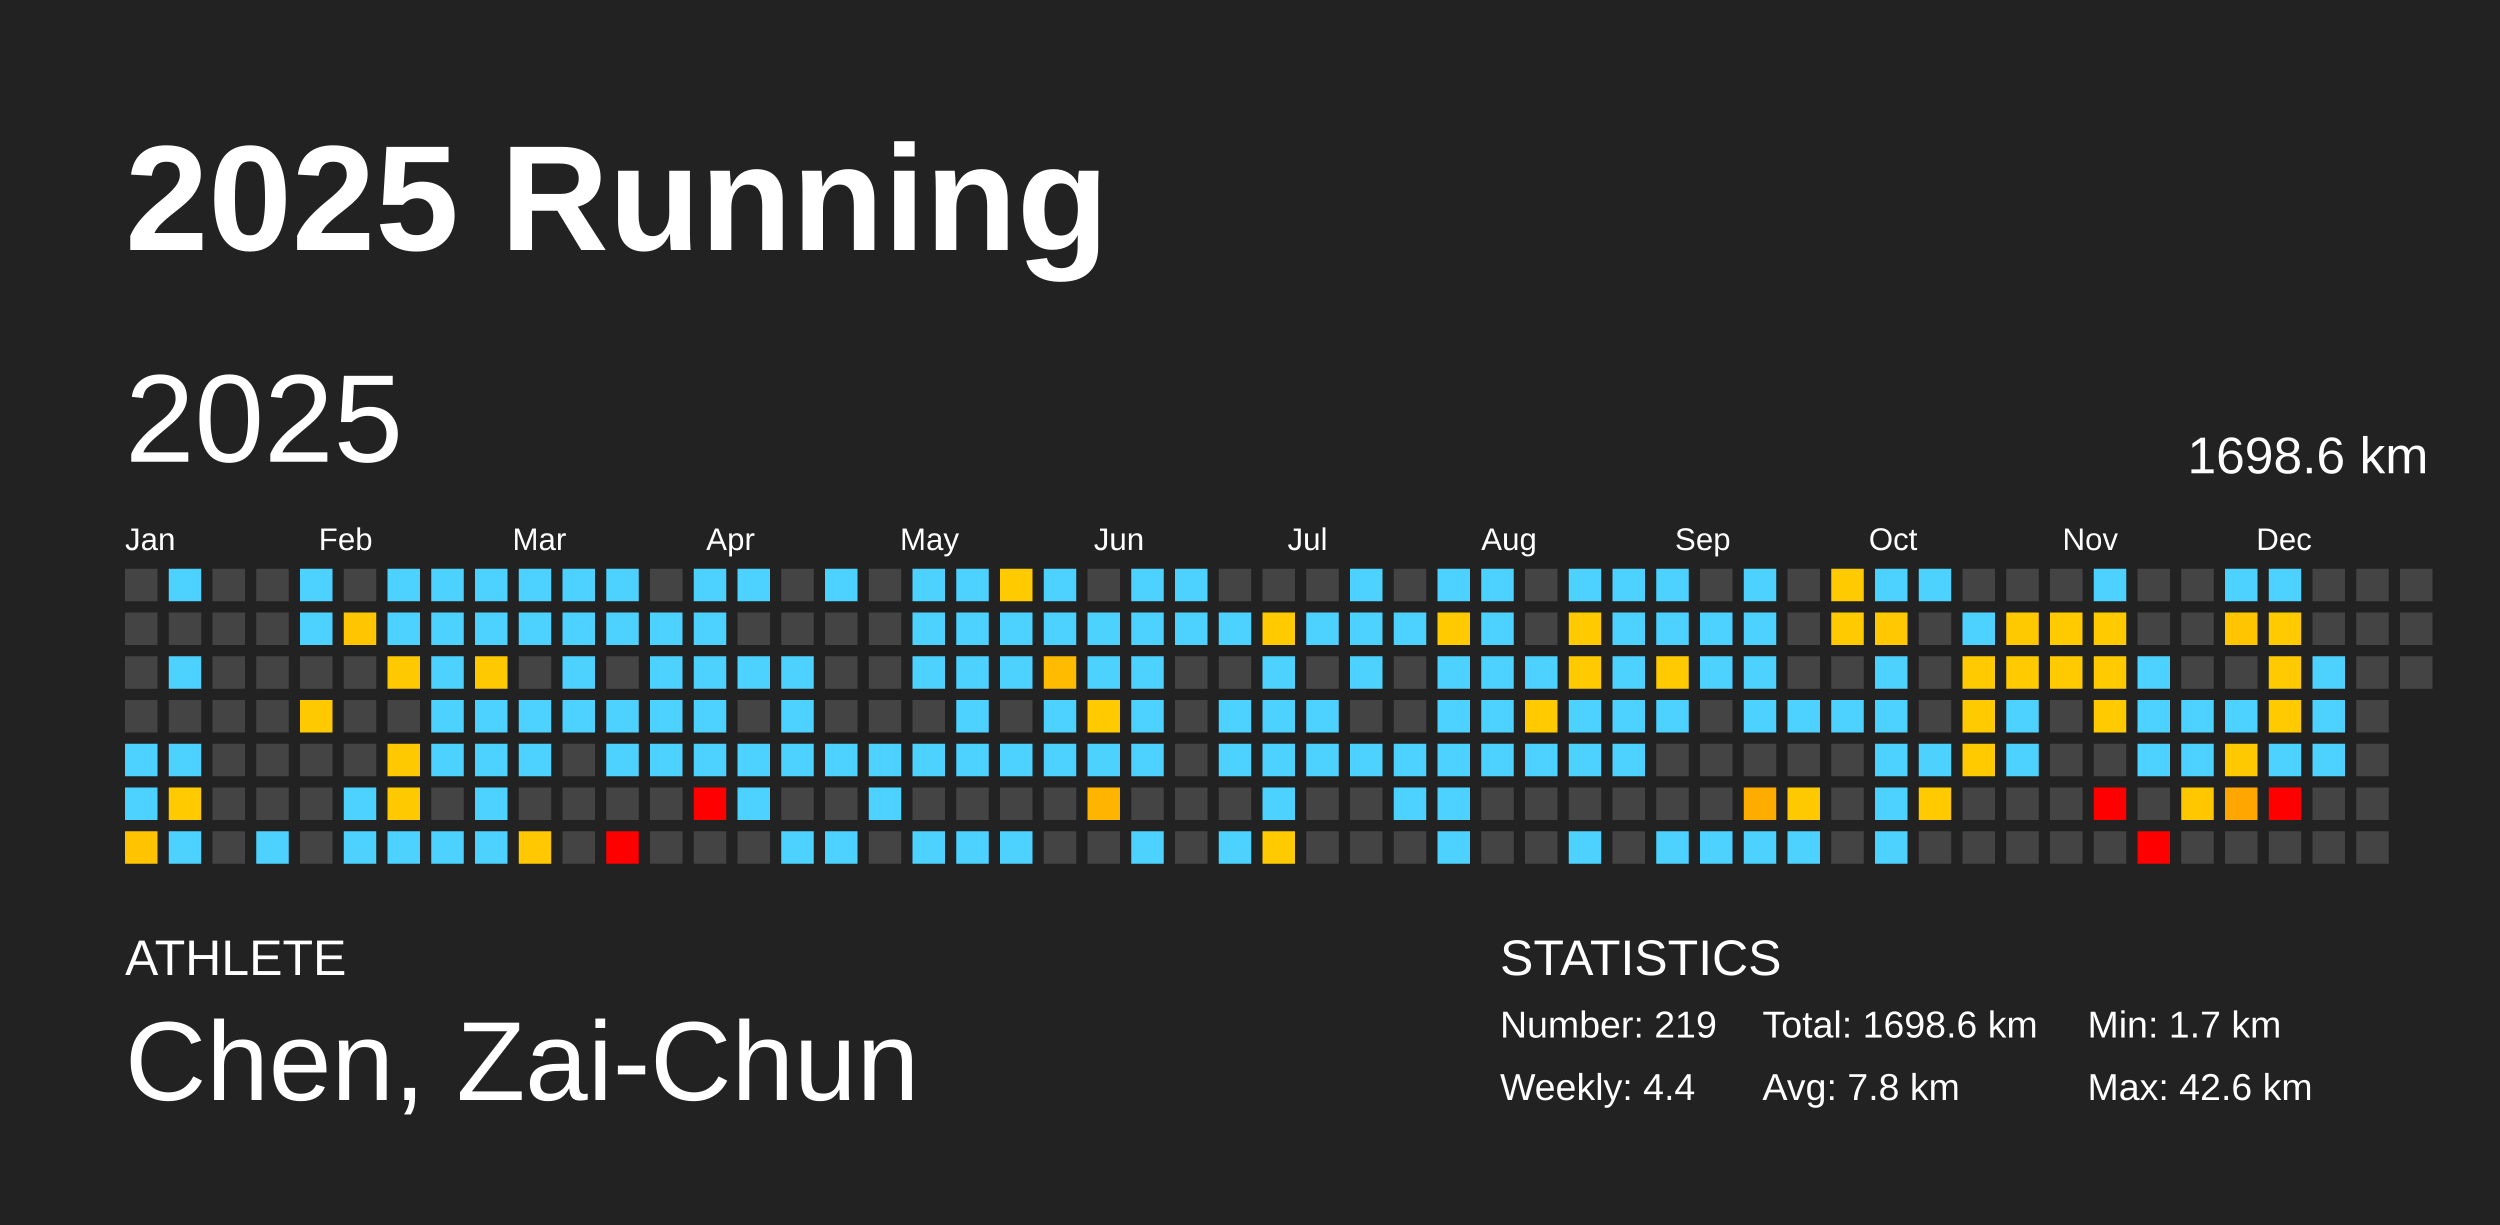
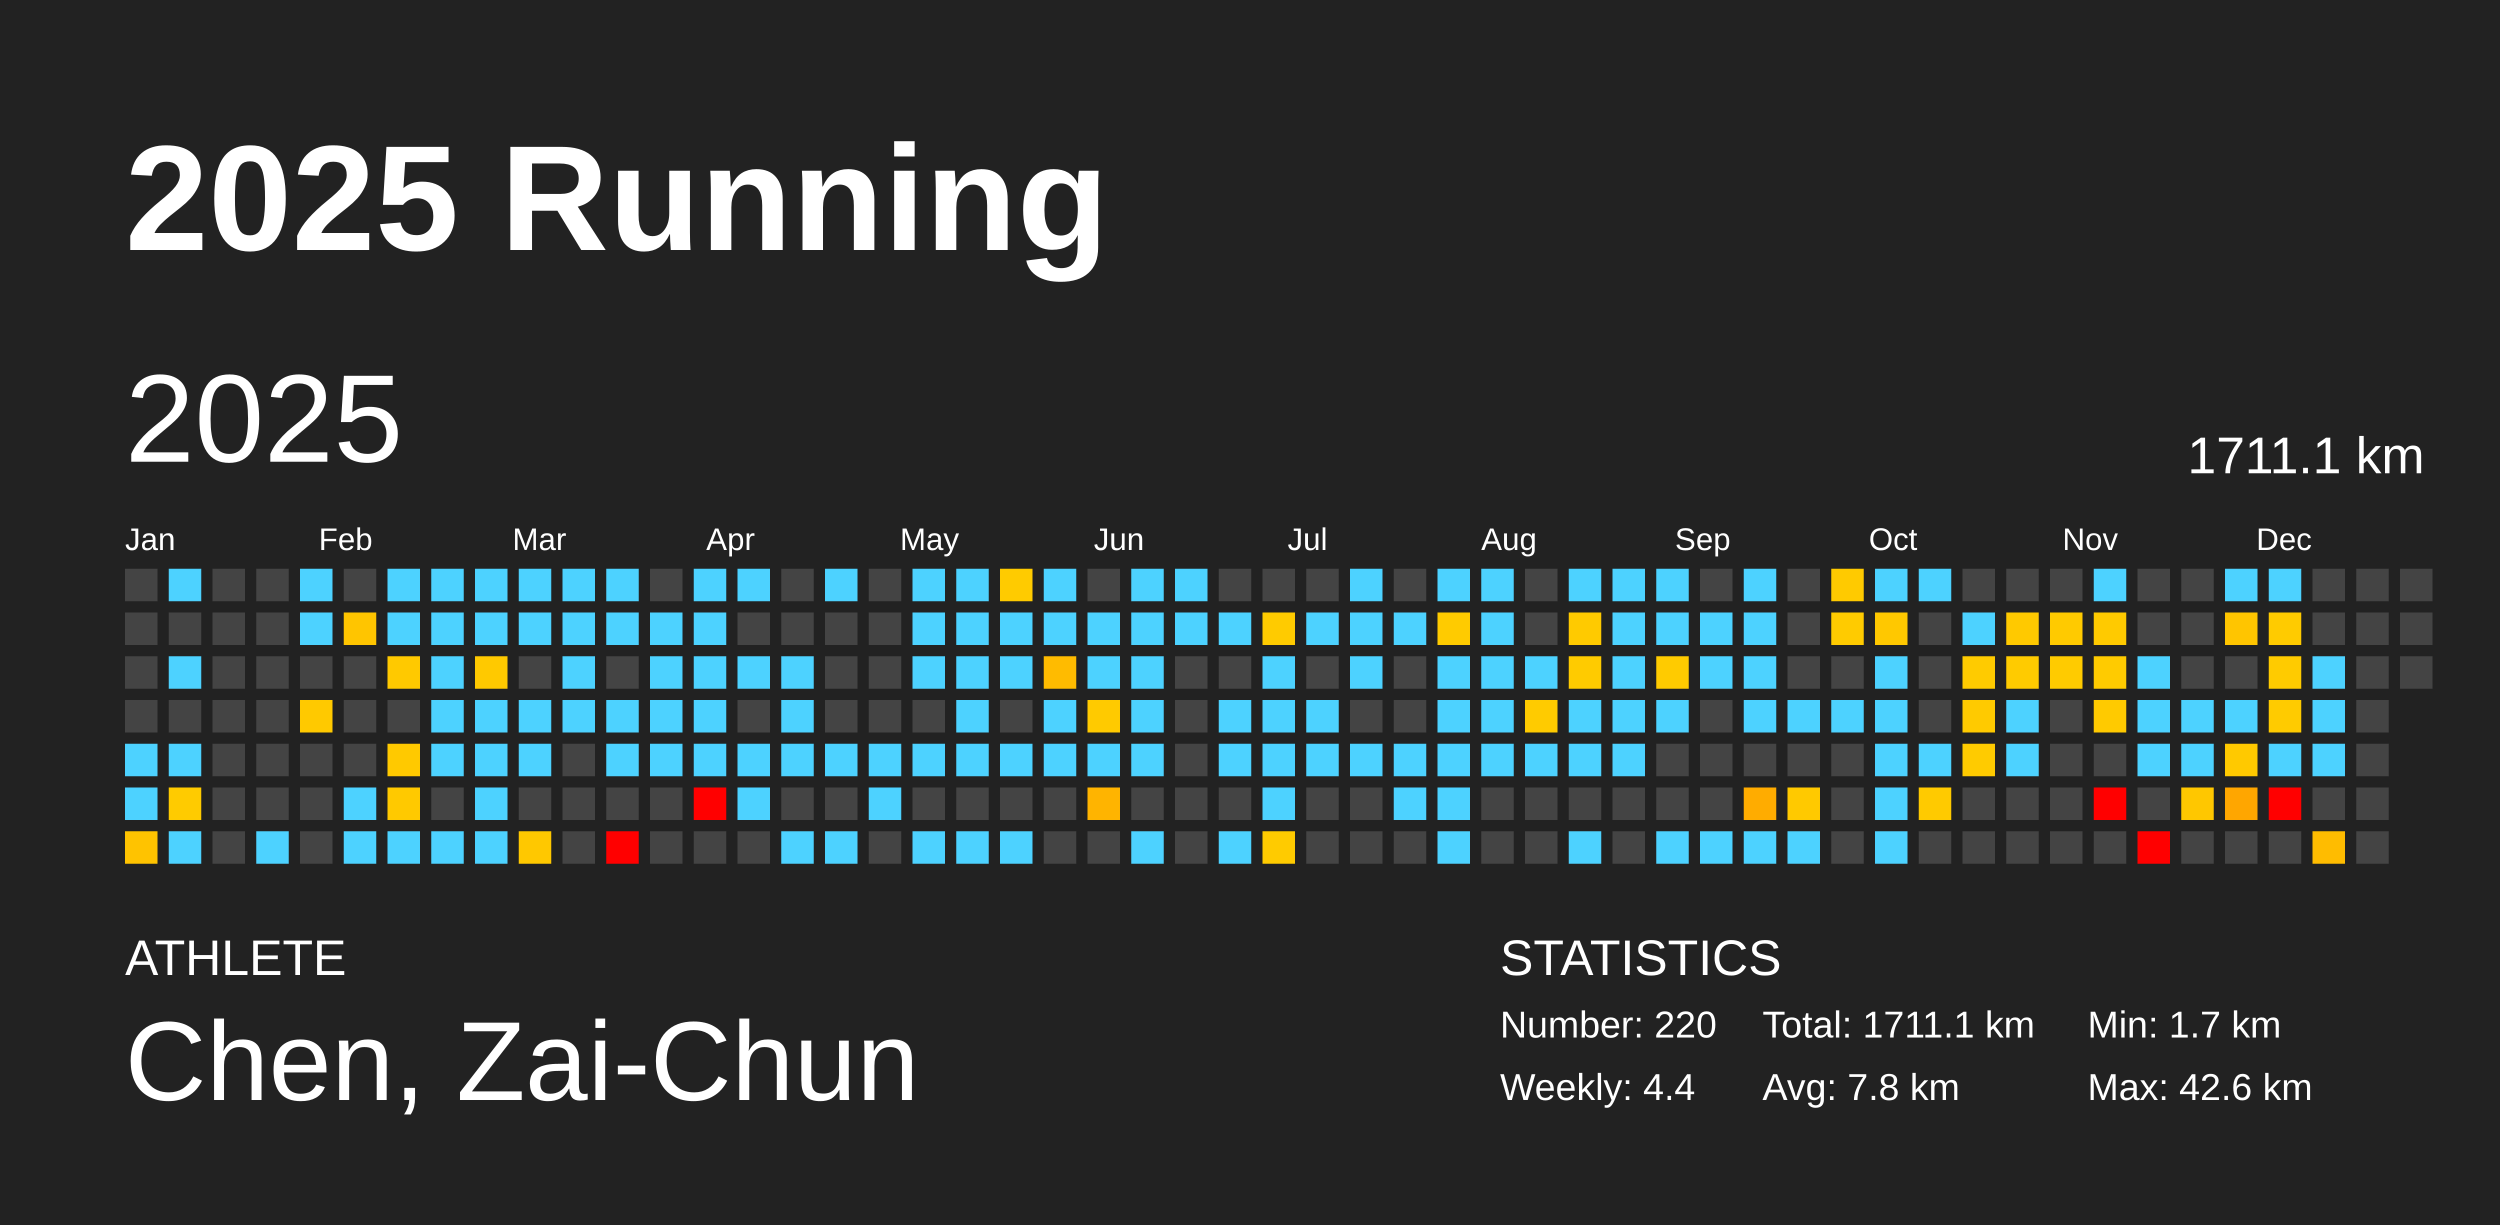
<svg xmlns="http://www.w3.org/2000/svg" baseProfile="full" height="98mm" version="1.1" viewBox="0,0,200,98" width="200mm">
  <defs />
  <rect fill="#222222" height="98" width="200" x="0" y="0" />
  <text fill="#FFFFFF" style="font-size:12px; font-family:Arial; font-weight:bold;" x="10" y="20">2025 Running</text>
  <text fill="#FFFFFF" style="font-size:4px; font-family:Arial" x="10" y="78">ATHLETE</text>
  <text fill="#FFFFFF" style="font-size:9px; font-family:Arial" x="10" y="88">Chen, Zai-Chun</text>
  <text fill="#FFFFFF" style="font-size:4px; font-family:Arial" x="120" y="78">STATISTICS</text>
-   <text fill="#FFFFFF" style="font-size:3px; font-family:Arial" x="120" y="83">Number: 219</text>
+   <text fill="#FFFFFF" style="font-size:3px; font-family:Arial" x="120" y="83">Number: 220</text>
  <text fill="#FFFFFF" style="font-size:3px; font-family:Arial" x="120" y="88">Weekly: 4.4</text>
-   <text fill="#FFFFFF" style="font-size:3px; font-family:Arial" x="141" y="83">Total: 1698.6 km</text>
+   <text fill="#FFFFFF" style="font-size:3px; font-family:Arial" x="141" y="83">Total: 1711.1 km</text>
  <text fill="#FFFFFF" style="font-size:3px; font-family:Arial" x="141" y="88">Avg: 7.8 km</text>
  <text fill="#FFFFFF" style="font-size:3px; font-family:Arial" x="167" y="83">Min: 1.7 km</text>
  <text fill="#FFFFFF" style="font-size:3px; font-family:Arial" x="167" y="88">Max: 42.6 km</text>
  <text dominant-baseline="hanging" fill="#FFFFFF" style="font-size:10.0px; font-family:Arial;" x="10" y="30">2025</text>
-   <text dominant-baseline="hanging" fill="#FFFFFF" style="font-size:4.125px; font-family:Arial;" x="175" y="35">1698.6 km</text>
+   <text dominant-baseline="hanging" fill="#FFFFFF" style="font-size:4.125px; font-family:Arial;" x="175" y="35">1711.1 km</text>
  <text fill="#FFFFFF" style="font-size:2.5px; font-family:Arial" x="10.0" y="44">Jan</text>
  <text fill="#FFFFFF" style="font-size:2.5px; font-family:Arial" x="25.5" y="44">Feb</text>
  <text fill="#FFFFFF" style="font-size:2.5px; font-family:Arial" x="41.0" y="44">Mar</text>
  <text fill="#FFFFFF" style="font-size:2.5px; font-family:Arial" x="56.5" y="44">Apr</text>
  <text fill="#FFFFFF" style="font-size:2.5px; font-family:Arial" x="72.0" y="44">May</text>
  <text fill="#FFFFFF" style="font-size:2.5px; font-family:Arial" x="87.5" y="44">Jun</text>
  <text fill="#FFFFFF" style="font-size:2.5px; font-family:Arial" x="103.0" y="44">Jul</text>
  <text fill="#FFFFFF" style="font-size:2.5px; font-family:Arial" x="118.5" y="44">Aug</text>
  <text fill="#FFFFFF" style="font-size:2.5px; font-family:Arial" x="134.0" y="44">Sep</text>
  <text fill="#FFFFFF" style="font-size:2.5px; font-family:Arial" x="149.5" y="44">Oct</text>
  <text fill="#FFFFFF" style="font-size:2.5px; font-family:Arial" x="165.0" y="44">Nov</text>
  <text fill="#FFFFFF" style="font-size:2.5px; font-family:Arial" x="180.5" y="44">Dec</text>
  <rect fill="#444444" height="2.6" width="2.6" x="10.0" y="45.5" />
  <rect fill="#444444" height="2.6" width="2.6" x="10.0" y="49.0" />
  <rect fill="#444444" height="2.6" width="2.6" x="10.0" y="52.5" />
  <rect fill="#444444" height="2.6" width="2.6" x="10.0" y="56.0" />
  <rect fill="#4dd2ff" height="2.6" width="2.6" x="10.0" y="59.5" />
  <rect fill="#4dd2ff" height="2.6" width="2.6" x="10.0" y="63.0" />
  <rect fill="#ffc300" height="2.6" width="2.6" x="10.0" y="66.5" />
  <rect fill="#4dd2ff" height="2.6" width="2.6" x="13.5" y="45.5" />
  <rect fill="#444444" height="2.6" width="2.6" x="13.5" y="49.0" />
  <rect fill="#4dd2ff" height="2.6" width="2.6" x="13.5" y="52.5" />
  <rect fill="#444444" height="2.6" width="2.6" x="13.5" y="56.0" />
  <rect fill="#4dd2ff" height="2.6" width="2.6" x="13.5" y="59.5" />
  <rect fill="#ffcb00" height="2.6" width="2.6" x="13.5" y="63.0" />
  <rect fill="#4dd2ff" height="2.6" width="2.6" x="13.5" y="66.5" />
  <rect fill="#444444" height="2.6" width="2.6" x="17.0" y="45.5" />
  <rect fill="#444444" height="2.6" width="2.6" x="17.0" y="49.0" />
  <rect fill="#444444" height="2.6" width="2.6" x="17.0" y="52.5" />
  <rect fill="#444444" height="2.6" width="2.6" x="17.0" y="56.0" />
  <rect fill="#444444" height="2.6" width="2.6" x="17.0" y="59.5" />
  <rect fill="#444444" height="2.6" width="2.6" x="17.0" y="63.0" />
  <rect fill="#444444" height="2.6" width="2.6" x="17.0" y="66.5" />
  <rect fill="#444444" height="2.6" width="2.6" x="20.5" y="45.5" />
  <rect fill="#444444" height="2.6" width="2.6" x="20.5" y="49.0" />
  <rect fill="#444444" height="2.6" width="2.6" x="20.5" y="52.5" />
  <rect fill="#444444" height="2.6" width="2.6" x="20.5" y="56.0" />
  <rect fill="#444444" height="2.6" width="2.6" x="20.5" y="59.5" />
  <rect fill="#444444" height="2.6" width="2.6" x="20.5" y="63.0" />
  <rect fill="#4dd2ff" height="2.6" width="2.6" x="20.5" y="66.5" />
  <rect fill="#4dd2ff" height="2.6" width="2.6" x="24.0" y="45.5" />
  <rect fill="#4dd2ff" height="2.6" width="2.6" x="24.0" y="49.0" />
  <rect fill="#444444" height="2.6" width="2.6" x="24.0" y="52.5" />
  <rect fill="#ffc900" height="2.6" width="2.6" x="24.0" y="56.0" />
  <rect fill="#444444" height="2.6" width="2.6" x="24.0" y="59.5" />
  <rect fill="#444444" height="2.6" width="2.6" x="24.0" y="63.0" />
  <rect fill="#444444" height="2.6" width="2.6" x="24.0" y="66.5" />
  <rect fill="#444444" height="2.6" width="2.6" x="27.5" y="45.5" />
  <rect fill="#ffc500" height="2.6" width="2.6" x="27.5" y="49.0" />
  <rect fill="#444444" height="2.6" width="2.6" x="27.5" y="52.5" />
  <rect fill="#444444" height="2.6" width="2.6" x="27.5" y="56.0" />
  <rect fill="#444444" height="2.6" width="2.6" x="27.5" y="59.5" />
  <rect fill="#4dd2ff" height="2.6" width="2.6" x="27.5" y="63.0" />
  <rect fill="#4dd2ff" height="2.6" width="2.6" x="27.5" y="66.5" />
  <rect fill="#4dd2ff" height="2.6" width="2.6" x="31.0" y="45.5" />
  <rect fill="#4dd2ff" height="2.6" width="2.6" x="31.0" y="49.0" />
  <rect fill="#ffc900" height="2.6" width="2.6" x="31.0" y="52.5" />
  <rect fill="#444444" height="2.6" width="2.6" x="31.0" y="56.0" />
  <rect fill="#ffc900" height="2.6" width="2.6" x="31.0" y="59.5" />
  <rect fill="#ffc900" height="2.6" width="2.6" x="31.0" y="63.0" />
  <rect fill="#4dd2ff" height="2.6" width="2.6" x="31.0" y="66.5" />
  <rect fill="#4dd2ff" height="2.6" width="2.6" x="34.5" y="45.5" />
  <rect fill="#4dd2ff" height="2.6" width="2.6" x="34.5" y="49.0" />
  <rect fill="#4dd2ff" height="2.6" width="2.6" x="34.5" y="52.5" />
  <rect fill="#4dd2ff" height="2.6" width="2.6" x="34.5" y="56.0" />
  <rect fill="#4dd2ff" height="2.6" width="2.6" x="34.5" y="59.5" />
  <rect fill="#444444" height="2.6" width="2.6" x="34.5" y="63.0" />
  <rect fill="#4dd2ff" height="2.6" width="2.6" x="34.5" y="66.5" />
  <rect fill="#4dd2ff" height="2.6" width="2.6" x="38.0" y="45.5" />
  <rect fill="#4dd2ff" height="2.6" width="2.6" x="38.0" y="49.0" />
  <rect fill="#ffc900" height="2.6" width="2.6" x="38.0" y="52.5" />
  <rect fill="#4dd2ff" height="2.6" width="2.6" x="38.0" y="56.0" />
  <rect fill="#4dd2ff" height="2.6" width="2.6" x="38.0" y="59.5" />
  <rect fill="#4dd2ff" height="2.6" width="2.6" x="38.0" y="63.0" />
  <rect fill="#4dd2ff" height="2.6" width="2.6" x="38.0" y="66.5" />
  <rect fill="#4dd2ff" height="2.6" width="2.6" x="41.5" y="45.5" />
  <rect fill="#4dd2ff" height="2.6" width="2.6" x="41.5" y="49.0" />
  <rect fill="#444444" height="2.6" width="2.6" x="41.5" y="52.5" />
  <rect fill="#4dd2ff" height="2.6" width="2.6" x="41.5" y="56.0" />
  <rect fill="#4dd2ff" height="2.6" width="2.6" x="41.5" y="59.5" />
  <rect fill="#444444" height="2.6" width="2.6" x="41.5" y="63.0" />
  <rect fill="#ffc800" height="2.6" width="2.6" x="41.5" y="66.5" />
  <rect fill="#4dd2ff" height="2.6" width="2.6" x="45.0" y="45.5" />
  <rect fill="#4dd2ff" height="2.6" width="2.6" x="45.0" y="49.0" />
  <rect fill="#4dd2ff" height="2.6" width="2.6" x="45.0" y="52.5" />
  <rect fill="#4dd2ff" height="2.6" width="2.6" x="45.0" y="56.0" />
  <rect fill="#444444" height="2.6" width="2.6" x="45.0" y="59.5" />
  <rect fill="#444444" height="2.6" width="2.6" x="45.0" y="63.0" />
  <rect fill="#444444" height="2.6" width="2.6" x="45.0" y="66.5" />
  <rect fill="#4dd2ff" height="2.6" width="2.6" x="48.5" y="45.5" />
  <rect fill="#4dd2ff" height="2.6" width="2.6" x="48.5" y="49.0" />
  <rect fill="#444444" height="2.6" width="2.6" x="48.5" y="52.5" />
  <rect fill="#4dd2ff" height="2.6" width="2.6" x="48.5" y="56.0" />
  <rect fill="#4dd2ff" height="2.6" width="2.6" x="48.5" y="59.5" />
  <rect fill="#444444" height="2.6" width="2.6" x="48.5" y="63.0" />
  <rect fill="red" height="2.6" width="2.6" x="48.5" y="66.5" />
  <rect fill="#444444" height="2.6" width="2.6" x="52.0" y="45.5" />
  <rect fill="#4dd2ff" height="2.6" width="2.6" x="52.0" y="49.0" />
  <rect fill="#4dd2ff" height="2.6" width="2.6" x="52.0" y="52.5" />
  <rect fill="#4dd2ff" height="2.6" width="2.6" x="52.0" y="56.0" />
  <rect fill="#4dd2ff" height="2.6" width="2.6" x="52.0" y="59.5" />
  <rect fill="#444444" height="2.6" width="2.6" x="52.0" y="63.0" />
  <rect fill="#444444" height="2.6" width="2.6" x="52.0" y="66.5" />
  <rect fill="#4dd2ff" height="2.6" width="2.6" x="55.5" y="45.5" />
  <rect fill="#4dd2ff" height="2.6" width="2.6" x="55.5" y="49.0" />
  <rect fill="#4dd2ff" height="2.6" width="2.6" x="55.5" y="52.5" />
  <rect fill="#4dd2ff" height="2.6" width="2.6" x="55.5" y="56.0" />
  <rect fill="#4dd2ff" height="2.6" width="2.6" x="55.5" y="59.5" />
  <rect fill="red" height="2.6" width="2.6" x="55.5" y="63.0" />
  <rect fill="#444444" height="2.6" width="2.6" x="55.5" y="66.5" />
  <rect fill="#4dd2ff" height="2.6" width="2.6" x="59.0" y="45.5" />
  <rect fill="#444444" height="2.6" width="2.6" x="59.0" y="49.0" />
  <rect fill="#4dd2ff" height="2.6" width="2.6" x="59.0" y="52.5" />
  <rect fill="#444444" height="2.6" width="2.6" x="59.0" y="56.0" />
  <rect fill="#4dd2ff" height="2.6" width="2.6" x="59.0" y="59.5" />
  <rect fill="#4dd2ff" height="2.6" width="2.6" x="59.0" y="63.0" />
  <rect fill="#444444" height="2.6" width="2.6" x="59.0" y="66.5" />
  <rect fill="#444444" height="2.6" width="2.6" x="62.5" y="45.5" />
  <rect fill="#444444" height="2.6" width="2.6" x="62.5" y="49.0" />
  <rect fill="#4dd2ff" height="2.6" width="2.6" x="62.5" y="52.5" />
  <rect fill="#4dd2ff" height="2.6" width="2.6" x="62.5" y="56.0" />
  <rect fill="#4dd2ff" height="2.6" width="2.6" x="62.5" y="59.5" />
  <rect fill="#444444" height="2.6" width="2.6" x="62.5" y="63.0" />
  <rect fill="#4dd2ff" height="2.6" width="2.6" x="62.5" y="66.5" />
  <rect fill="#4dd2ff" height="2.6" width="2.6" x="66.0" y="45.5" />
  <rect fill="#444444" height="2.6" width="2.6" x="66.0" y="49.0" />
  <rect fill="#444444" height="2.6" width="2.6" x="66.0" y="52.5" />
  <rect fill="#444444" height="2.6" width="2.6" x="66.0" y="56.0" />
  <rect fill="#4dd2ff" height="2.6" width="2.6" x="66.0" y="59.5" />
  <rect fill="#444444" height="2.6" width="2.6" x="66.0" y="63.0" />
  <rect fill="#4dd2ff" height="2.6" width="2.6" x="66.0" y="66.5" />
  <rect fill="#444444" height="2.6" width="2.6" x="69.5" y="45.5" />
  <rect fill="#444444" height="2.6" width="2.6" x="69.5" y="49.0" />
  <rect fill="#444444" height="2.6" width="2.6" x="69.5" y="52.5" />
  <rect fill="#444444" height="2.6" width="2.6" x="69.5" y="56.0" />
  <rect fill="#4dd2ff" height="2.6" width="2.6" x="69.5" y="59.5" />
  <rect fill="#4dd2ff" height="2.6" width="2.6" x="69.5" y="63.0" />
  <rect fill="#444444" height="2.6" width="2.6" x="69.5" y="66.5" />
  <rect fill="#4dd2ff" height="2.6" width="2.6" x="73.0" y="45.5" />
  <rect fill="#4dd2ff" height="2.6" width="2.6" x="73.0" y="49.0" />
  <rect fill="#4dd2ff" height="2.6" width="2.6" x="73.0" y="52.5" />
  <rect fill="#444444" height="2.6" width="2.6" x="73.0" y="56.0" />
  <rect fill="#4dd2ff" height="2.6" width="2.6" x="73.0" y="59.5" />
  <rect fill="#444444" height="2.6" width="2.6" x="73.0" y="63.0" />
  <rect fill="#4dd2ff" height="2.6" width="2.6" x="73.0" y="66.5" />
  <rect fill="#4dd2ff" height="2.6" width="2.6" x="76.5" y="45.5" />
  <rect fill="#4dd2ff" height="2.6" width="2.6" x="76.5" y="49.0" />
  <rect fill="#4dd2ff" height="2.6" width="2.6" x="76.5" y="52.5" />
  <rect fill="#4dd2ff" height="2.6" width="2.6" x="76.5" y="56.0" />
  <rect fill="#4dd2ff" height="2.6" width="2.6" x="76.5" y="59.5" />
  <rect fill="#444444" height="2.6" width="2.6" x="76.5" y="63.0" />
  <rect fill="#4dd2ff" height="2.6" width="2.6" x="76.5" y="66.5" />
  <rect fill="#ffcb00" height="2.6" width="2.6" x="80.0" y="45.5" />
  <rect fill="#4dd2ff" height="2.6" width="2.6" x="80.0" y="49.0" />
  <rect fill="#4dd2ff" height="2.6" width="2.6" x="80.0" y="52.5" />
  <rect fill="#444444" height="2.6" width="2.6" x="80.0" y="56.0" />
  <rect fill="#4dd2ff" height="2.6" width="2.6" x="80.0" y="59.5" />
  <rect fill="#444444" height="2.6" width="2.6" x="80.0" y="63.0" />
  <rect fill="#4dd2ff" height="2.6" width="2.6" x="80.0" y="66.5" />
  <rect fill="#4dd2ff" height="2.6" width="2.6" x="83.5" y="45.5" />
  <rect fill="#4dd2ff" height="2.6" width="2.6" x="83.5" y="49.0" />
  <rect fill="#ffbb00" height="2.6" width="2.6" x="83.5" y="52.5" />
  <rect fill="#4dd2ff" height="2.6" width="2.6" x="83.5" y="56.0" />
  <rect fill="#4dd2ff" height="2.6" width="2.6" x="83.5" y="59.5" />
  <rect fill="#444444" height="2.6" width="2.6" x="83.5" y="63.0" />
  <rect fill="#444444" height="2.6" width="2.6" x="83.5" y="66.5" />
  <rect fill="#444444" height="2.6" width="2.6" x="87.0" y="45.5" />
  <rect fill="#4dd2ff" height="2.6" width="2.6" x="87.0" y="49.0" />
  <rect fill="#4dd2ff" height="2.6" width="2.6" x="87.0" y="52.5" />
  <rect fill="#ffca00" height="2.6" width="2.6" x="87.0" y="56.0" />
  <rect fill="#4dd2ff" height="2.6" width="2.6" x="87.0" y="59.5" />
  <rect fill="#ffb400" height="2.6" width="2.6" x="87.0" y="63.0" />
  <rect fill="#444444" height="2.6" width="2.6" x="87.0" y="66.5" />
  <rect fill="#4dd2ff" height="2.6" width="2.6" x="90.5" y="45.5" />
  <rect fill="#4dd2ff" height="2.6" width="2.6" x="90.5" y="49.0" />
  <rect fill="#4dd2ff" height="2.6" width="2.6" x="90.5" y="52.5" />
  <rect fill="#4dd2ff" height="2.6" width="2.6" x="90.5" y="56.0" />
  <rect fill="#4dd2ff" height="2.6" width="2.6" x="90.5" y="59.5" />
  <rect fill="#444444" height="2.6" width="2.6" x="90.5" y="63.0" />
  <rect fill="#4dd2ff" height="2.6" width="2.6" x="90.5" y="66.5" />
  <rect fill="#4dd2ff" height="2.6" width="2.6" x="94.0" y="45.5" />
  <rect fill="#4dd2ff" height="2.6" width="2.6" x="94.0" y="49.0" />
  <rect fill="#444444" height="2.6" width="2.6" x="94.0" y="52.5" />
  <rect fill="#444444" height="2.6" width="2.6" x="94.0" y="56.0" />
  <rect fill="#444444" height="2.6" width="2.6" x="94.0" y="59.5" />
  <rect fill="#444444" height="2.6" width="2.6" x="94.0" y="63.0" />
  <rect fill="#444444" height="2.6" width="2.6" x="94.0" y="66.5" />
  <rect fill="#444444" height="2.6" width="2.6" x="97.5" y="45.5" />
  <rect fill="#4dd2ff" height="2.6" width="2.6" x="97.5" y="49.0" />
  <rect fill="#444444" height="2.6" width="2.6" x="97.5" y="52.5" />
  <rect fill="#4dd2ff" height="2.6" width="2.6" x="97.5" y="56.0" />
  <rect fill="#4dd2ff" height="2.6" width="2.6" x="97.5" y="59.5" />
  <rect fill="#444444" height="2.6" width="2.6" x="97.5" y="63.0" />
  <rect fill="#4dd2ff" height="2.6" width="2.6" x="97.5" y="66.5" />
  <rect fill="#444444" height="2.6" width="2.6" x="101.0" y="45.5" />
  <rect fill="#ffcb00" height="2.6" width="2.6" x="101.0" y="49.0" />
  <rect fill="#4dd2ff" height="2.6" width="2.6" x="101.0" y="52.5" />
  <rect fill="#4dd2ff" height="2.6" width="2.6" x="101.0" y="56.0" />
  <rect fill="#4dd2ff" height="2.6" width="2.6" x="101.0" y="59.5" />
  <rect fill="#4dd2ff" height="2.6" width="2.6" x="101.0" y="63.0" />
  <rect fill="#ffcb00" height="2.6" width="2.6" x="101.0" y="66.5" />
  <rect fill="#444444" height="2.6" width="2.6" x="104.5" y="45.5" />
  <rect fill="#4dd2ff" height="2.6" width="2.6" x="104.5" y="49.0" />
  <rect fill="#444444" height="2.6" width="2.6" x="104.5" y="52.5" />
  <rect fill="#4dd2ff" height="2.6" width="2.6" x="104.5" y="56.0" />
  <rect fill="#4dd2ff" height="2.6" width="2.6" x="104.5" y="59.5" />
  <rect fill="#444444" height="2.6" width="2.6" x="104.5" y="63.0" />
  <rect fill="#444444" height="2.6" width="2.6" x="104.5" y="66.5" />
  <rect fill="#4dd2ff" height="2.6" width="2.6" x="108.0" y="45.5" />
  <rect fill="#4dd2ff" height="2.6" width="2.6" x="108.0" y="49.0" />
  <rect fill="#4dd2ff" height="2.6" width="2.6" x="108.0" y="52.5" />
  <rect fill="#444444" height="2.6" width="2.6" x="108.0" y="56.0" />
  <rect fill="#4dd2ff" height="2.6" width="2.6" x="108.0" y="59.5" />
  <rect fill="#444444" height="2.6" width="2.6" x="108.0" y="63.0" />
  <rect fill="#444444" height="2.6" width="2.6" x="108.0" y="66.5" />
  <rect fill="#444444" height="2.6" width="2.6" x="111.5" y="45.5" />
  <rect fill="#4dd2ff" height="2.6" width="2.6" x="111.5" y="49.0" />
  <rect fill="#444444" height="2.6" width="2.6" x="111.5" y="52.5" />
  <rect fill="#444444" height="2.6" width="2.6" x="111.5" y="56.0" />
  <rect fill="#4dd2ff" height="2.6" width="2.6" x="111.5" y="59.5" />
  <rect fill="#4dd2ff" height="2.6" width="2.6" x="111.5" y="63.0" />
  <rect fill="#444444" height="2.6" width="2.6" x="111.5" y="66.5" />
  <rect fill="#4dd2ff" height="2.6" width="2.6" x="115.0" y="45.5" />
  <rect fill="#ffcb00" height="2.6" width="2.6" x="115.0" y="49.0" />
  <rect fill="#4dd2ff" height="2.6" width="2.6" x="115.0" y="52.5" />
  <rect fill="#4dd2ff" height="2.6" width="2.6" x="115.0" y="56.0" />
  <rect fill="#4dd2ff" height="2.6" width="2.6" x="115.0" y="59.5" />
  <rect fill="#4dd2ff" height="2.6" width="2.6" x="115.0" y="63.0" />
  <rect fill="#4dd2ff" height="2.6" width="2.6" x="115.0" y="66.5" />
  <rect fill="#4dd2ff" height="2.6" width="2.6" x="118.5" y="45.5" />
  <rect fill="#4dd2ff" height="2.6" width="2.6" x="118.5" y="49.0" />
  <rect fill="#4dd2ff" height="2.6" width="2.6" x="118.5" y="52.5" />
  <rect fill="#4dd2ff" height="2.6" width="2.6" x="118.5" y="56.0" />
  <rect fill="#4dd2ff" height="2.6" width="2.6" x="118.5" y="59.5" />
  <rect fill="#444444" height="2.6" width="2.6" x="118.5" y="63.0" />
  <rect fill="#444444" height="2.6" width="2.6" x="118.5" y="66.5" />
  <rect fill="#444444" height="2.6" width="2.6" x="122.0" y="45.5" />
  <rect fill="#444444" height="2.6" width="2.6" x="122.0" y="49.0" />
  <rect fill="#4dd2ff" height="2.6" width="2.6" x="122.0" y="52.5" />
  <rect fill="#ffcb00" height="2.6" width="2.6" x="122.0" y="56.0" />
  <rect fill="#4dd2ff" height="2.6" width="2.6" x="122.0" y="59.5" />
  <rect fill="#444444" height="2.6" width="2.6" x="122.0" y="63.0" />
  <rect fill="#444444" height="2.6" width="2.6" x="122.0" y="66.5" />
  <rect fill="#4dd2ff" height="2.6" width="2.6" x="125.5" y="45.5" />
  <rect fill="#ffca00" height="2.6" width="2.6" x="125.5" y="49.0" />
  <rect fill="#ffcb00" height="2.6" width="2.6" x="125.5" y="52.5" />
  <rect fill="#4dd2ff" height="2.6" width="2.6" x="125.5" y="56.0" />
  <rect fill="#4dd2ff" height="2.6" width="2.6" x="125.5" y="59.5" />
  <rect fill="#444444" height="2.6" width="2.6" x="125.5" y="63.0" />
  <rect fill="#4dd2ff" height="2.6" width="2.6" x="125.5" y="66.5" />
  <rect fill="#4dd2ff" height="2.6" width="2.6" x="129.0" y="45.5" />
  <rect fill="#4dd2ff" height="2.6" width="2.6" x="129.0" y="49.0" />
  <rect fill="#4dd2ff" height="2.6" width="2.6" x="129.0" y="52.5" />
  <rect fill="#4dd2ff" height="2.6" width="2.6" x="129.0" y="56.0" />
  <rect fill="#4dd2ff" height="2.6" width="2.6" x="129.0" y="59.5" />
  <rect fill="#444444" height="2.6" width="2.6" x="129.0" y="63.0" />
  <rect fill="#444444" height="2.6" width="2.6" x="129.0" y="66.5" />
  <rect fill="#4dd2ff" height="2.6" width="2.6" x="132.5" y="45.5" />
  <rect fill="#4dd2ff" height="2.6" width="2.6" x="132.5" y="49.0" />
  <rect fill="#ffcb00" height="2.6" width="2.6" x="132.5" y="52.5" />
  <rect fill="#4dd2ff" height="2.6" width="2.6" x="132.5" y="56.0" />
  <rect fill="#444444" height="2.6" width="2.6" x="132.5" y="59.5" />
  <rect fill="#444444" height="2.6" width="2.6" x="132.5" y="63.0" />
  <rect fill="#4dd2ff" height="2.6" width="2.6" x="132.5" y="66.5" />
  <rect fill="#444444" height="2.6" width="2.6" x="136.0" y="45.5" />
  <rect fill="#4dd2ff" height="2.6" width="2.6" x="136.0" y="49.0" />
  <rect fill="#4dd2ff" height="2.6" width="2.6" x="136.0" y="52.5" />
  <rect fill="#444444" height="2.6" width="2.6" x="136.0" y="56.0" />
  <rect fill="#444444" height="2.6" width="2.6" x="136.0" y="59.5" />
  <rect fill="#444444" height="2.6" width="2.6" x="136.0" y="63.0" />
  <rect fill="#4dd2ff" height="2.6" width="2.6" x="136.0" y="66.5" />
  <rect fill="#4dd2ff" height="2.6" width="2.6" x="139.5" y="45.5" />
  <rect fill="#4dd2ff" height="2.6" width="2.6" x="139.5" y="49.0" />
  <rect fill="#4dd2ff" height="2.6" width="2.6" x="139.5" y="52.5" />
  <rect fill="#4dd2ff" height="2.6" width="2.6" x="139.5" y="56.0" />
  <rect fill="#444444" height="2.6" width="2.6" x="139.5" y="59.5" />
  <rect fill="#ffac00" height="2.6" width="2.6" x="139.5" y="63.0" />
  <rect fill="#4dd2ff" height="2.6" width="2.6" x="139.5" y="66.5" />
  <rect fill="#444444" height="2.6" width="2.6" x="143.0" y="45.5" />
  <rect fill="#444444" height="2.6" width="2.6" x="143.0" y="49.0" />
  <rect fill="#444444" height="2.6" width="2.6" x="143.0" y="52.5" />
  <rect fill="#4dd2ff" height="2.6" width="2.6" x="143.0" y="56.0" />
  <rect fill="#444444" height="2.6" width="2.6" x="143.0" y="59.5" />
  <rect fill="#ffc900" height="2.6" width="2.6" x="143.0" y="63.0" />
  <rect fill="#4dd2ff" height="2.6" width="2.6" x="143.0" y="66.5" />
  <rect fill="#ffca00" height="2.6" width="2.6" x="146.5" y="45.5" />
  <rect fill="#ffcb00" height="2.6" width="2.6" x="146.5" y="49.0" />
  <rect fill="#444444" height="2.6" width="2.6" x="146.5" y="52.5" />
  <rect fill="#4dd2ff" height="2.6" width="2.6" x="146.5" y="56.0" />
  <rect fill="#444444" height="2.6" width="2.6" x="146.5" y="59.5" />
  <rect fill="#444444" height="2.6" width="2.6" x="146.5" y="63.0" />
  <rect fill="#444444" height="2.6" width="2.6" x="146.5" y="66.5" />
  <rect fill="#4dd2ff" height="2.6" width="2.6" x="150.0" y="45.5" />
  <rect fill="#ffc800" height="2.6" width="2.6" x="150.0" y="49.0" />
  <rect fill="#4dd2ff" height="2.6" width="2.6" x="150.0" y="52.5" />
  <rect fill="#4dd2ff" height="2.6" width="2.6" x="150.0" y="56.0" />
  <rect fill="#4dd2ff" height="2.6" width="2.6" x="150.0" y="59.5" />
  <rect fill="#4dd2ff" height="2.6" width="2.6" x="150.0" y="63.0" />
  <rect fill="#4dd2ff" height="2.6" width="2.6" x="150.0" y="66.5" />
  <rect fill="#4dd2ff" height="2.6" width="2.6" x="153.5" y="45.5" />
  <rect fill="#444444" height="2.6" width="2.6" x="153.5" y="49.0" />
  <rect fill="#444444" height="2.6" width="2.6" x="153.5" y="52.5" />
  <rect fill="#444444" height="2.6" width="2.6" x="153.5" y="56.0" />
  <rect fill="#4dd2ff" height="2.6" width="2.6" x="153.5" y="59.5" />
  <rect fill="#ffca00" height="2.6" width="2.6" x="153.5" y="63.0" />
  <rect fill="#444444" height="2.6" width="2.6" x="153.5" y="66.5" />
  <rect fill="#444444" height="2.6" width="2.6" x="157.0" y="45.5" />
  <rect fill="#4dd2ff" height="2.6" width="2.6" x="157.0" y="49.0" />
  <rect fill="#ffcb00" height="2.6" width="2.6" x="157.0" y="52.5" />
  <rect fill="#ffca00" height="2.6" width="2.6" x="157.0" y="56.0" />
  <rect fill="#ffcb00" height="2.6" width="2.6" x="157.0" y="59.5" />
  <rect fill="#444444" height="2.6" width="2.6" x="157.0" y="63.0" />
  <rect fill="#444444" height="2.6" width="2.6" x="157.0" y="66.5" />
  <rect fill="#444444" height="2.6" width="2.6" x="160.5" y="45.5" />
  <rect fill="#ffc900" height="2.6" width="2.6" x="160.5" y="49.0" />
  <rect fill="#ffcb00" height="2.6" width="2.6" x="160.5" y="52.5" />
  <rect fill="#4dd2ff" height="2.6" width="2.6" x="160.5" y="56.0" />
  <rect fill="#4dd2ff" height="2.6" width="2.6" x="160.5" y="59.5" />
  <rect fill="#444444" height="2.6" width="2.6" x="160.5" y="63.0" />
  <rect fill="#444444" height="2.6" width="2.6" x="160.5" y="66.5" />
  <rect fill="#444444" height="2.6" width="2.6" x="164.0" y="45.5" />
  <rect fill="#ffca00" height="2.6" width="2.6" x="164.0" y="49.0" />
  <rect fill="#ffcb00" height="2.6" width="2.6" x="164.0" y="52.5" />
  <rect fill="#444444" height="2.6" width="2.6" x="164.0" y="56.0" />
  <rect fill="#444444" height="2.6" width="2.6" x="164.0" y="59.5" />
  <rect fill="#444444" height="2.6" width="2.6" x="164.0" y="63.0" />
  <rect fill="#444444" height="2.6" width="2.6" x="164.0" y="66.5" />
  <rect fill="#4dd2ff" height="2.6" width="2.6" x="167.5" y="45.5" />
  <rect fill="#ffca00" height="2.6" width="2.6" x="167.5" y="49.0" />
  <rect fill="#ffcb00" height="2.6" width="2.6" x="167.5" y="52.5" />
  <rect fill="#ffca00" height="2.6" width="2.6" x="167.5" y="56.0" />
  <rect fill="#444444" height="2.6" width="2.6" x="167.5" y="59.5" />
  <rect fill="red" height="2.6" width="2.6" x="167.5" y="63.0" />
  <rect fill="#444444" height="2.6" width="2.6" x="167.5" y="66.5" />
  <rect fill="#444444" height="2.6" width="2.6" x="171.0" y="45.5" />
  <rect fill="#444444" height="2.6" width="2.6" x="171.0" y="49.0" />
  <rect fill="#4dd2ff" height="2.6" width="2.6" x="171.0" y="52.5" />
  <rect fill="#4dd2ff" height="2.6" width="2.6" x="171.0" y="56.0" />
  <rect fill="#4dd2ff" height="2.6" width="2.6" x="171.0" y="59.5" />
  <rect fill="#444444" height="2.6" width="2.6" x="171.0" y="63.0" />
  <rect fill="red" height="2.6" width="2.6" x="171.0" y="66.5" />
  <rect fill="#444444" height="2.6" width="2.6" x="174.5" y="45.5" />
  <rect fill="#444444" height="2.6" width="2.6" x="174.5" y="49.0" />
  <rect fill="#444444" height="2.6" width="2.6" x="174.5" y="52.5" />
  <rect fill="#4dd2ff" height="2.6" width="2.6" x="174.5" y="56.0" />
  <rect fill="#4dd2ff" height="2.6" width="2.6" x="174.5" y="59.5" />
  <rect fill="#ffc700" height="2.6" width="2.6" x="174.5" y="63.0" />
  <rect fill="#444444" height="2.6" width="2.6" x="174.5" y="66.5" />
  <rect fill="#4dd2ff" height="2.6" width="2.6" x="178.0" y="45.5" />
  <rect fill="#ffc500" height="2.6" width="2.6" x="178.0" y="49.0" />
  <rect fill="#444444" height="2.6" width="2.6" x="178.0" y="52.5" />
  <rect fill="#4dd2ff" height="2.6" width="2.6" x="178.0" y="56.0" />
  <rect fill="#ffc900" height="2.6" width="2.6" x="178.0" y="59.5" />
  <rect fill="#ffa600" height="2.6" width="2.6" x="178.0" y="63.0" />
  <rect fill="#444444" height="2.6" width="2.6" x="178.0" y="66.5" />
  <rect fill="#4dd2ff" height="2.6" width="2.6" x="181.5" y="45.5" />
  <rect fill="#ffcb00" height="2.6" width="2.6" x="181.5" y="49.0" />
  <rect fill="#ffcb00" height="2.6" width="2.6" x="181.5" y="52.5" />
  <rect fill="#ffcb00" height="2.6" width="2.6" x="181.5" y="56.0" />
  <rect fill="#4dd2ff" height="2.6" width="2.6" x="181.5" y="59.5" />
  <rect fill="red" height="2.6" width="2.6" x="181.5" y="63.0" />
  <rect fill="#444444" height="2.6" width="2.6" x="181.5" y="66.5" />
  <rect fill="#444444" height="2.6" width="2.6" x="185.0" y="45.5" />
  <rect fill="#444444" height="2.6" width="2.6" x="185.0" y="49.0" />
  <rect fill="#4dd2ff" height="2.6" width="2.6" x="185.0" y="52.5" />
  <rect fill="#4dd2ff" height="2.6" width="2.6" x="185.0" y="56.0" />
  <rect fill="#4dd2ff" height="2.6" width="2.6" x="185.0" y="59.5" />
  <rect fill="#444444" height="2.6" width="2.6" x="185.0" y="63.0" />
-   <rect fill="#444444" height="2.6" width="2.6" x="185.0" y="66.5" />
+   <rect fill="#ffbc00" height="2.6" width="2.6" x="185.0" y="66.5" />
  <rect fill="#444444" height="2.6" width="2.6" x="188.5" y="45.5" />
  <rect fill="#444444" height="2.6" width="2.6" x="188.5" y="49.0" />
  <rect fill="#444444" height="2.6" width="2.6" x="188.5" y="52.5" />
  <rect fill="#444444" height="2.6" width="2.6" x="188.5" y="56.0" />
  <rect fill="#444444" height="2.6" width="2.6" x="188.5" y="59.5" />
  <rect fill="#444444" height="2.6" width="2.6" x="188.5" y="63.0" />
  <rect fill="#444444" height="2.6" width="2.6" x="188.5" y="66.5" />
  <rect fill="#444444" height="2.6" width="2.6" x="192.0" y="45.5" />
  <rect fill="#444444" height="2.6" width="2.6" x="192.0" y="49.0" />
  <rect fill="#444444" height="2.6" width="2.6" x="192.0" y="52.5" />
</svg>
